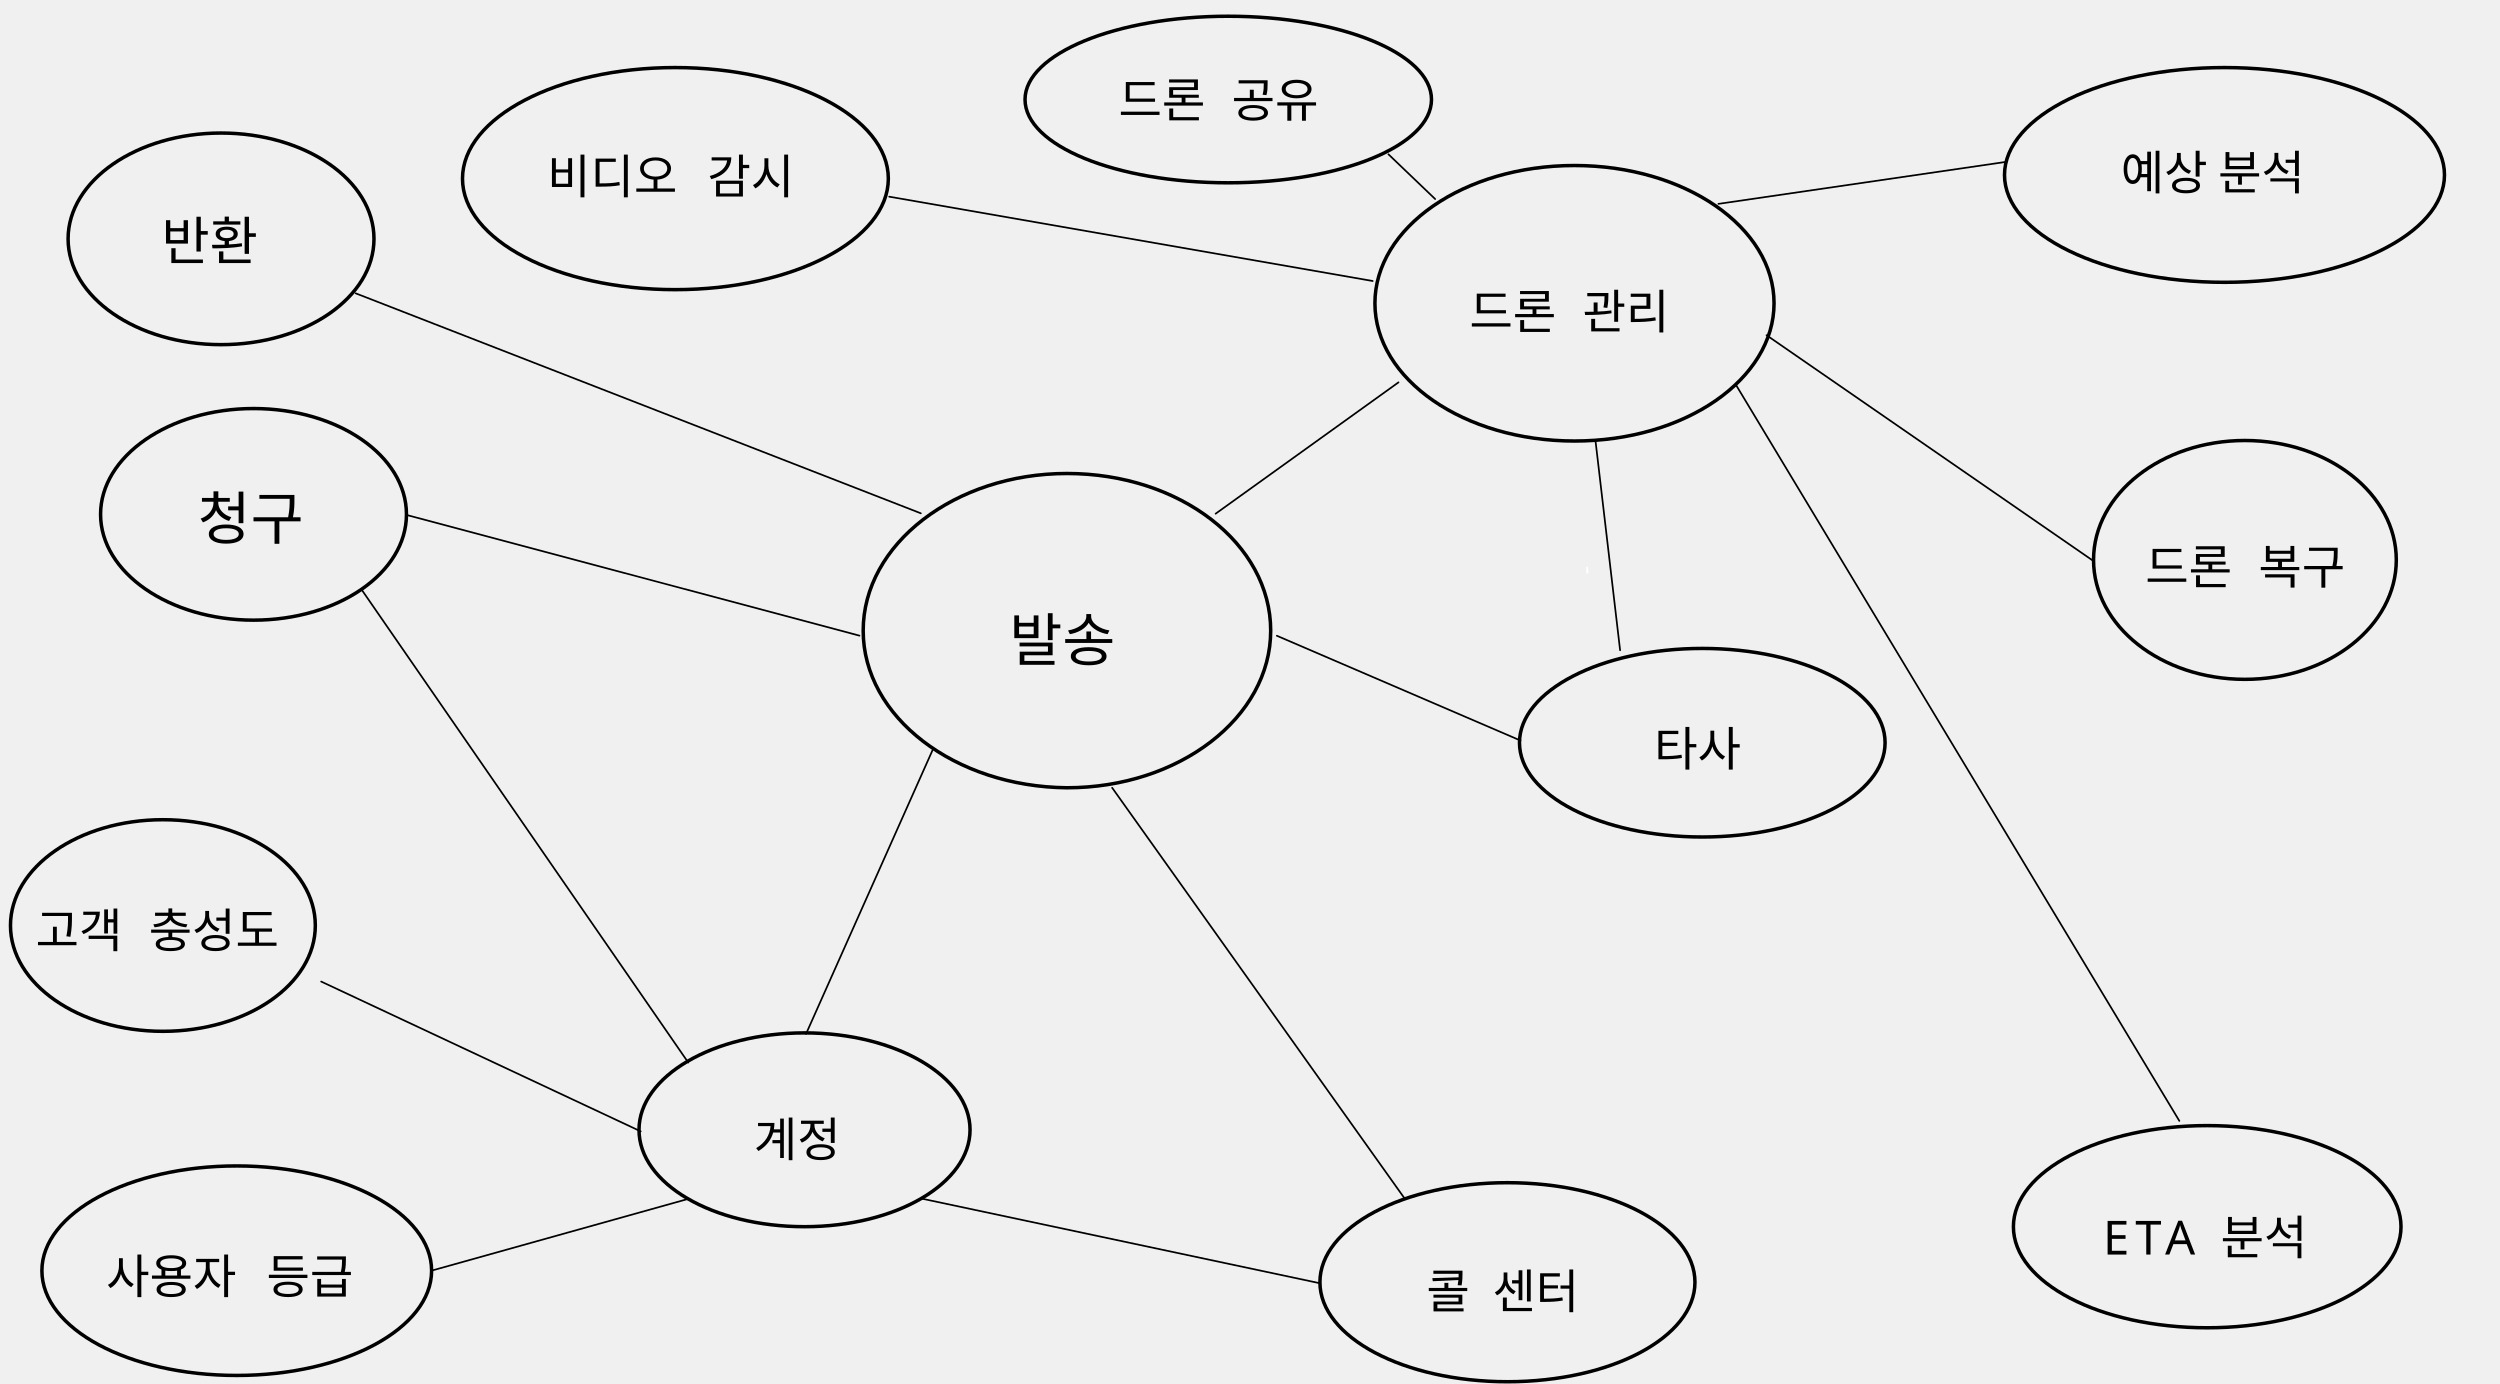
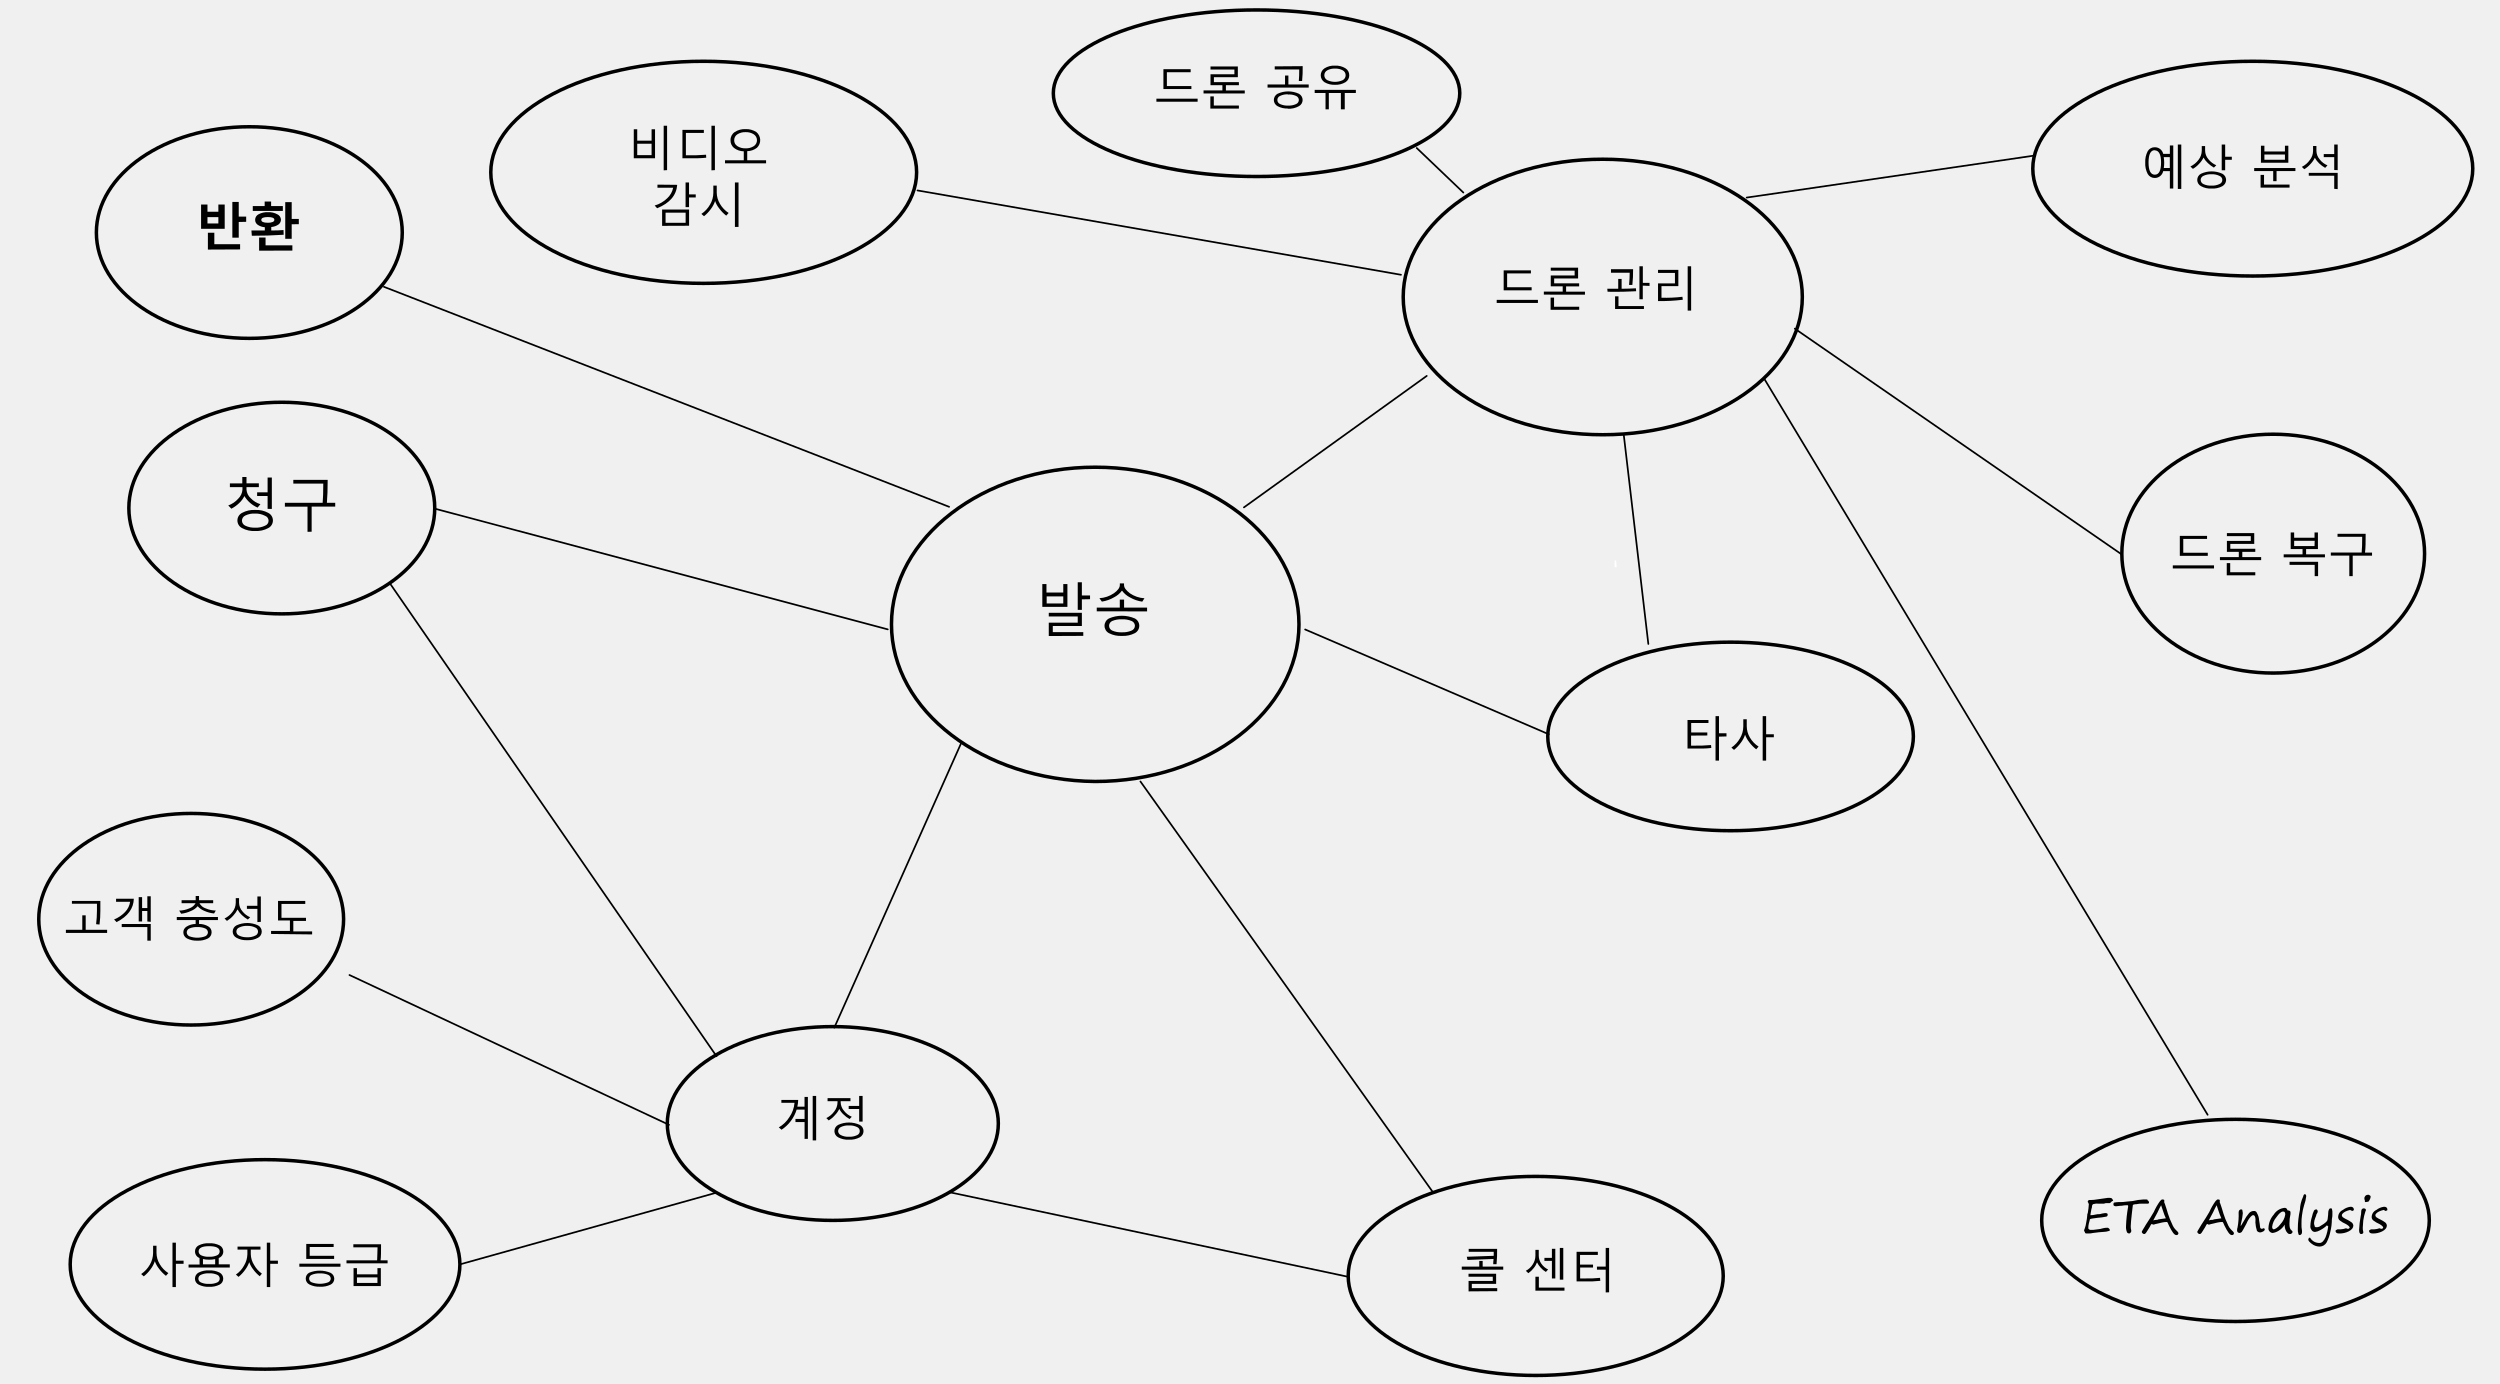
- <svg xmlns="http://www.w3.org/2000/svg" viewBox="0 0 477.3 264.1">
-   <g id="Shapes">
-     <path id="path34" d="M122,215.7c0-10.2,14.2-18.5,31.6-18.5s31.6,8.3,31.6,18.5-14.1,18.5-31.6,18.5S122,226,122,215.7" fill="none" stroke="#000" stroke-linecap="round" stroke-linejoin="round" stroke-width="0.67" />
-     <path id="path48" d="M262.5,57.9c0-14.5,17-26.3,38.1-26.3s38.1,11.8,38.1,26.3-17,26.3-38.1,26.3-38.1-11.8-38.1-26.3" fill="none" stroke="#000" stroke-linecap="round" stroke-linejoin="round" stroke-width="0.67" />
-     <path id="path64" d="M384.4,234.2c0-10.6,16.6-19.3,37-19.3s37,8.6,37,19.3-16.6,19.3-37,19.3-37-8.6-37-19.3" fill="none" stroke="#000" stroke-linecap="round" stroke-linejoin="round" stroke-width="0.67" />
-     <path id="path78" d="M13,45.6c0-11.1,13.1-20.2,29.2-20.2s29.2,9,29.2,20.2S58.3,65.8,42.2,65.8,13,56.7,13,45.6" fill="none" stroke="#000" stroke-linecap="round" stroke-linejoin="round" stroke-width="0.67" />
-     <path id="path92" d="M382.7,33.4c0-11.3,18.8-20.5,42-20.5s42,9.2,42,20.5-18.8,20.5-42,20.5-42-9.2-42-20.5" fill="none" stroke="#000" stroke-linecap="round" stroke-linejoin="round" stroke-width="0.67" />
-     <path id="path108" d="M2,176.7c0-11.1,13-20.2,29.1-20.2s29.1,9,29.1,20.2-13,20.2-29.1,20.2S2,187.8,2,176.7" fill="none" stroke="#000" stroke-linecap="round" stroke-linejoin="round" stroke-width="0.67" />
-     <path id="path122" d="M290.1,141.8c0-9.9,15.6-18,34.9-18s34.9,8,34.9,18-15.6,18-34.9,18-34.9-8-34.9-18" fill="none" stroke="#000" stroke-linecap="round" stroke-linejoin="round" stroke-width="0.67" />
-     <path id="path150" d="M399.7,106.9c0-12.6,13-22.8,28.9-22.8s28.9,10.2,28.9,22.8-12.9,22.8-28.9,22.8-28.9-10.2-28.9-22.8" fill="none" stroke="#000" stroke-linecap="round" stroke-linejoin="round" stroke-width="0.67" />
-     <path id="path166" d="M252,244.8c0-10.5,16-19,35.8-19s35.8,8.5,35.8,19-16,19-35.8,19-35.8-8.5-35.8-19" fill="none" stroke="#000" stroke-linecap="round" stroke-linejoin="round" stroke-width="0.67" />
-     <path id="path175" d="M88.3,34.1c0-11.7,18.2-21.2,40.6-21.2s40.7,9.5,40.7,21.2-18.2,21.2-40.7,21.2S88.3,45.8,88.3,34.1" fill="none" stroke="#000" stroke-linecap="round" stroke-linejoin="round" stroke-width="0.67" />
-     <g id="shape52-83">
-       <path id="path198" d="M178.19,142.89l-24.3,54.5" fill="none" stroke="#000" stroke-linecap="round" stroke-linejoin="round" stroke-width="0.33" />
-     </g>
-     <g id="shape58-89">
-       <path id="path208" d="M416.08,214l-84.7-140.6" fill="none" stroke="#000" stroke-linecap="round" stroke-linejoin="round" stroke-width="0.33" />
-     </g>
-     <path id="path220" d="M8,242.6c0-11,16.6-20,37.2-20s37.2,9,37.2,20-16.6,20-37.2,20S8,253.7,8,242.6" fill="none" stroke="#000" stroke-linecap="round" stroke-linejoin="round" stroke-width="0.67" />
-     <g id="shape63-98">
-       <path id="path227" d="M232.09,98.07,267,73" fill="none" stroke="#000" stroke-linecap="round" stroke-linejoin="round" stroke-width="0.33" />
-     </g>
-     <g id="shape65-101">
-       <path id="path232" d="M337.27,64l62.4,43.1" fill="none" stroke="#000" stroke-linecap="round" stroke-linejoin="round" stroke-width="0.33" />
-     </g>
-     <g id="shape67-104">
-       <path id="path237" d="M328.08,38.92l54.8-8" fill="none" stroke="#000" stroke-linecap="round" stroke-linejoin="round" stroke-width="0.33" />
-     </g>
-     <g id="shape70-107">
-       <path id="path242" d="M77.79,98.36l86.3,23" fill="none" stroke="#000" stroke-linecap="round" stroke-linejoin="round" stroke-width="0.33" />
-     </g>
-     <g id="shape73-110">
-       <path id="path247" d="M69.1,112.66l62.3,90.2" fill="none" stroke="#000" stroke-linecap="round" stroke-linejoin="round" stroke-width="0.33" />
-     </g>
-     <g id="shape76-113">
-       <path id="path252" d="M176.06,228.86,252,245" fill="none" stroke="#000" stroke-linecap="round" stroke-linejoin="round" stroke-width="0.33" />
-     </g>
-     <g id="shape77-116">
-       <path id="path257" d="M212.33,150.4l55.9,78.5" fill="none" stroke="#000" stroke-linecap="round" stroke-linejoin="round" stroke-width="0.33" />
-     </g>
-     <g id="shape78-119">
-       <path id="path262" d="M290.28,141.38l-46.5-20" fill="none" stroke="#000" stroke-linecap="round" stroke-linejoin="round" stroke-width="0.33" />
-     </g>
-     <g id="shape79-122">
-       <path id="path267" d="M122.32,216l-61-28.6" fill="none" stroke="#000" stroke-linecap="round" stroke-linejoin="round" stroke-width="0.33" />
-     </g>
-     <g id="shape80-125">
-       <path id="path272" d="M131.39,228.89l-49,13.7" fill="none" stroke="#000" stroke-linecap="round" stroke-linejoin="round" stroke-width="0.33" />
-     </g>
-     <g id="shape81-128">
-       <path id="path277" d="M175.8,98,67.9,56" fill="none" stroke="#000" stroke-linecap="round" stroke-linejoin="round" stroke-width="0.33" />
-     </g>
-     <g id="shape82-131">
-       <path id="path282" d="M304.61,84.14l4.7,40" fill="none" stroke="#000" stroke-linecap="round" stroke-linejoin="round" stroke-width="0.33" />
-     </g>
-     <g id="shape94-134">
-       <path id="path287" d="M303.16,109.49h-.3v-1.3c0-.1.1,0,.1,0h.2v.1l.1,1.1h0c0,.1,0,.1-.1.1Z" fill="#fff" />
-     </g>
-     <g id="shape96-136">
-       <path id="path292" d="M265.08,29.46,274,38" fill="none" stroke="#000" stroke-linecap="round" stroke-linejoin="round" stroke-width="0.33" />
-     </g>
-     <g id="shape97-139">
-       <path id="path297" d="M169.77,37.55l92.3,16.1" fill="none" stroke="#000" stroke-linecap="round" stroke-linejoin="round" stroke-width="0.33" />
-     </g>
-     <path id="path78-2" data-name="path78" d="M19.2,98.2C19.2,87.1,32.3,78,48.4,78s29.2,9,29.2,20.2-13.1,20.2-29.2,20.2-29.2-9.1-29.2-20.2" fill="none" stroke="#000" stroke-linecap="round" stroke-linejoin="round" stroke-width="0.67" />
-     <path id="path175-2" data-name="path175" d="M195.7,19c0-8.7,17.4-15.9,38.8-15.9s38.8,7.1,38.8,15.9-17.4,15.9-38.8,15.9S195.7,27.8,195.7,19" fill="none" stroke="#000" stroke-linecap="round" stroke-linejoin="round" stroke-width="0.67" />
-     <path id="path78-3" data-name="path78" d="M164.8,120.4c0-16.5,17.5-30,38.9-30,21.6,0,38.9,13.4,38.9,30s-17.5,30-38.9,30c-21.4-.2-38.9-13.5-38.9-30" fill="none" stroke="#000" stroke-linecap="round" stroke-linejoin="round" stroke-width="0.67" />
+ <svg xmlns="http://www.w3.org/2000/svg" id="Layer_2" data-name="Layer 2" viewBox="0 0 477.3 264.1">
+   <defs>
+     <style>.cls-1,.cls-3{fill:none;stroke:#000;stroke-linecap:round;stroke-linejoin:round;}.cls-1{stroke-width:0.67px;}.cls-2{isolation:isolate;}.cls-3{stroke-width:0.33px;}.cls-4{fill:#fff;}</style>
+   </defs>
+   <path id="path34" class="cls-1" d="M127.4,214.5c0-10.2,14.2-18.5,31.6-18.5s31.6,8.3,31.6,18.5S176.5,233,159,233s-31.6-8.2-31.6-18.5" />
+   <path id="path48" class="cls-1" d="M267.9,56.7c0-14.5,17-26.3,38.1-26.3s38.1,11.8,38.1,26.3S327.1,83,306,83s-38.1-11.8-38.1-26.3" />
+   <path id="path64" class="cls-1" d="M389.8,233c0-10.6,16.6-19.3,37-19.3s37,8.6,37,19.3-16.6,19.3-37,19.3-37-8.6-37-19.3" />
+   <g class="cls-2">
+     <path d="M402.8,229.7h-.7c-.2,0-.3.1-.4.1h-1a2.81,2.81,0,0,0-1.1.1.52.52,0,0,0-.2.4.9.9,0,0,1-.1.5c-.1.6-.2,1-.2,1.2h.1a3.22,3.22,0,0,0,.8-.1,3.44,3.44,0,0,1,.9-.1,5.76,5.76,0,0,1,1-.2c.4,0,.5.1.5.3a.37.37,0,0,1-.4.4,10.87,10.87,0,0,1-1.5.2c-.9.1-1.5.2-1.5.3s-.1.4-.2.8a3.44,3.44,0,0,0-.1.9h0q0,.15.3.3h.7l.8-.1a4.4,4.4,0,0,0,1-.2,3.22,3.22,0,0,1,.8-.1.37.37,0,0,1,.3.1c.1.1.2.2.2.3s0,.2-.1.2a3.73,3.73,0,0,1-1.2.2c-.4,0-1,.1-1.9.2a3.44,3.44,0,0,1-.9.1c-.3,0-.6,0-.6-.1s-.1-.2-.2-.4v-.1h0a.77.77,0,0,1,.1-.3,5,5,0,0,0,.3-1.2,9.32,9.32,0,0,0,.2-1.4.6.6,0,0,1,.1-.4,14.93,14.93,0,0,0,.2-1.7.31.31,0,0,0-.1-.2h0c0-.1,0-.1-.1-.2v-.1h0c0-.1,0-.1.1-.2a.31.31,0,0,1,.2-.1h.4a5.81,5.81,0,0,0,1-.1q.9-.15,2.1-.3h.3a.75.75,0,0,1,.5.1c.1.1.1.2.2.3s0,.2-.1.2S402.9,229.7,402.8,229.7Z" />
+     <path d="M403.5,230.1v-.2a.37.37,0,0,1,.1-.3,5.53,5.53,0,0,1,.9-.1,8.08,8.08,0,0,0,1.6-.1,10.4,10.4,0,0,0,2.1-.3c.4,0,.7-.1,1-.1h.5c.2,0,.3,0,.3.1s.1.1.2.2a.35.35,0,0,0,.1.2c0,.2-.1.3-.2.3H409a4.48,4.48,0,0,0-1.1.1c-.4,0-.7.1-.7.2s-.1.7-.2,1.7-.2,1.8-.2,2.3a2.49,2.49,0,0,0,.1.8v.1a.37.37,0,0,1-.1.3c-.1.1-.2.2-.3.2a.52.52,0,0,1-.4-.2,2.53,2.53,0,0,1-.2-1.2,25.64,25.64,0,0,1,.4-3.7v-.2c0-.1-.1-.1-.2-.1a4.59,4.59,0,0,0-1,.1c-.5,0-.8.1-1.1.1S403.6,230.2,403.5,230.1Z" />
+     <path d="M413.2,229.1v.5l.1.2.3.9c.1.3.2.6.3,1a13.77,13.77,0,0,0,.8,2,3.08,3.08,0,0,0,.8,1.2l.3.3c0,.1.1.1.1.2a.35.35,0,0,1-.4.4c-.4,0-.8-.6-1.4-1.8-.2-.5-.3-.7-.4-.7a4.4,4.4,0,0,0-.9.1c-.5.1-.9.2-1.3.3a1,1,0,0,1-.4.1c-.1,0-.1,0-.2-.1h-.1c-.1,0-.2.2-.4.6-.4.6-.6,1-.7,1.1s-.2.2-.3.2a.37.37,0,0,1-.3-.1c-.1-.1-.2-.2-.2-.3s.1-.2.2-.4.3-.5.6-1q.9-1.35,1.5-2.4a11.7,11.7,0,0,1,1.2-2.1c.2-.2.3-.3.4-.3S413.1,229,413.2,229.1Zm.3,3.5a12.25,12.25,0,0,1-.5-1.3c-.2-.7-.4-1.1-.4-1.2-.2.3-.4.8-.7,1.4l-.8,1.5a2,2,0,0,1,.5-.1.75.75,0,0,0,.5-.1C412.9,232.7,413.4,232.6,413.5,232.6Z" />
+     <path d="M423.8,229.1v.5l.1.2.3.9c.1.3.2.6.3,1a13.77,13.77,0,0,0,.8,2,3.08,3.08,0,0,0,.8,1.2l.3.3c0,.1.1.1.1.2a.35.35,0,0,1-.4.4c-.4,0-.8-.6-1.4-1.8-.2-.5-.3-.7-.4-.7a4.4,4.4,0,0,0-.9.1c-.5.1-.9.2-1.3.3a1,1,0,0,1-.4.1c-.1,0-.1,0-.2-.1h-.1c-.1,0-.2.2-.4.6-.4.6-.6,1-.7,1.1s-.2.2-.3.2a.37.37,0,0,1-.3-.1c-.1-.1-.2-.2-.2-.3s.1-.2.2-.4.3-.5.6-1q.9-1.35,1.5-2.4a11.7,11.7,0,0,1,1.2-2.1c.2-.2.3-.3.4-.3S423.7,229,423.8,229.1Zm.3,3.5a12.25,12.25,0,0,1-.5-1.3c-.2-.7-.4-1.1-.4-1.2-.2.3-.4.8-.7,1.4l-.8,1.5a2,2,0,0,1,.5-.1.75.75,0,0,0,.5-.1C423.5,232.7,424,232.6,424.1,232.6Z" />
+     <path d="M430.2,232c-.2,0-.3.1-.5.3a4.19,4.19,0,0,0-.8,1.3c-.5.9-.8,1.5-.9,1.6a.76.76,0,0,1-.4.2.47.47,0,0,1-.5-.5,1.76,1.76,0,0,1,.1-.6,12.74,12.74,0,0,0,.2-2.8.76.76,0,0,1,.1-.4c.1-.1.2-.2.3-.2s.3,0,.3.1a3.54,3.54,0,0,1,.1.6,10.53,10.53,0,0,1-.3,1.8,1.76,1.76,0,0,0-.1.6v.1s.2-.3.6-1a7.64,7.64,0,0,1,1-1.5,1.22,1.22,0,0,1,.9-.4.55.55,0,0,1,.6.4,2.83,2.83,0,0,1,.4,1.3c.1.7.2,1.2.2,1.4s.2.3.3.3a.37.37,0,0,0,.3-.1h.1a.22.22,0,0,1,.2.2.54.54,0,0,1-.3.4,1.42,1.42,0,0,1-.6.2.86.86,0,0,1-.6-.3,6.19,6.19,0,0,1-.3-1.6C430.7,232.5,430.5,232,430.2,232Z" />
+     <path d="M436.2,233.8A3.4,3.4,0,0,1,435,235a3,3,0,0,1-1.1.4.86.86,0,0,1-.6-.3.84.84,0,0,1-.2-.7,4,4,0,0,1,1-2.5,2.75,2.75,0,0,1,2.1-1.3.51.51,0,0,1,.5.4c0,.1.1.1.2.1s.4.1.4.3v.4a7.74,7.74,0,0,0-.2,1.8c0,.7.1,1.1.4,1.3.1.1.2.2.2.3s-.1.2-.2.3-.2.1-.4.1-.4-.2-.6-.5A2.27,2.27,0,0,1,436.2,233.8Zm-.3-2.5c-.4,0-.8.4-1.3,1.1a3.44,3.44,0,0,0-.8,1.8c0,.3.1.5.3.5s.8-.3,1.3-1a3.39,3.39,0,0,0,.9-1.8C436.3,231.5,436.2,231.3,435.9,231.3Z" />
+     <path d="M440,228c.2,0,.3.1.3.4a7,7,0,0,1-.4,1.7,10.62,10.62,0,0,0-.4,1.9,10.36,10.36,0,0,0-.1,1.6,6.15,6.15,0,0,0,.1,1.4v.2a.6.6,0,0,1-.1.4c-.1.1-.2.2-.3.2a.27.27,0,0,1-.3-.3,2.22,2.22,0,0,1-.1-.9,17.13,17.13,0,0,1,.4-3.6,6.35,6.35,0,0,1,.6-2.5C439.8,228.1,439.9,228,440,228Z" />
+     <path d="M444.3,233.9a5.27,5.27,0,0,1-1.4,1,2.3,2.3,0,0,1-.9.3.75.75,0,0,1-.7-.4,1.08,1.08,0,0,1-.2-.8,6.09,6.09,0,0,1,.3-1.7,4.93,4.93,0,0,1,.4-1.2.52.52,0,0,1,.4-.2c.1,0,.1,0,.2.1a.5.5,0,0,1,0,.6c-.2.3-.2.4-.2.5a4.2,4.2,0,0,0-.2.5,2.92,2.92,0,0,0-.2.9,1.09,1.09,0,0,0,.1.5.27.27,0,0,0,.3.3,1.27,1.27,0,0,0,.6-.1,9.22,9.22,0,0,0,.8-.5,3.81,3.81,0,0,0,.6-.5.76.76,0,0,0,.2-.5c0-.2.1-.6.1-1.1s.2-.9.4-.9.3,0,.3.1a2,2,0,0,1,.1.5v.7c0,.4-.1.6-.1.8a9.86,9.86,0,0,1-.3,2.4,7.71,7.71,0,0,1-.7,2,1.56,1.56,0,0,1-1.3.8,2.46,2.46,0,0,1-1.5-.5c-.4-.3-.7-.6-.7-.8a.37.37,0,0,1,.1-.3c0-.1.1-.1.2-.1a.1.1,0,0,1,.1.1,2,2,0,0,0,1.8.9c.4,0,.8-.4,1.1-1.1a8,8,0,0,0,.5-2.1C444.3,234.1,444.3,234,444.3,233.9Z" />
+     <path d="M448.6,234.4c0-.2-.2-.4-.7-.7a5.35,5.35,0,0,1-1.2-.7.86.86,0,0,1-.3-.6,1.51,1.51,0,0,1,.9-1.4,3,3,0,0,1,1.4-.6.75.75,0,0,1,.5.1.52.52,0,0,1,.2.4c0,.1,0,.2-.1.2s-.1.1-.2.1a.31.31,0,0,1-.2-.1.35.35,0,0,1-.2-.1,4.18,4.18,0,0,0-.9.3c-.4.2-.7.5-.7.7a.52.52,0,0,0,.2.4,5.76,5.76,0,0,0,.9.5,5.58,5.58,0,0,1,.8.5.86.86,0,0,1,.3.6c0,.4-.3.8-.9,1.1a3.92,3.92,0,0,1-1.8.4c-.5,0-.7-.2-.7-.5a.22.22,0,0,1,.2-.2.37.37,0,0,1,.3-.1h.5a3.55,3.55,0,0,0,1-.2C448.3,234.7,448.5,234.6,448.6,234.4Z" />
+     <path d="M451.1,234.4a2.49,2.49,0,0,0,.1.8v.1c0,.1,0,.1-.1.2a.37.37,0,0,1-.3.1c-.3,0-.4-.3-.4-.8a18.48,18.48,0,0,1,.3-2.6,3.22,3.22,0,0,0,.1-.8.9.9,0,0,1,.1-.5c.1-.1.2-.2.3-.2a.6.6,0,0,1,.4.1.31.31,0,0,1,.1.2.49.49,0,0,1-.1.3,9.54,9.54,0,0,0-.4,1.7C451.2,233.4,451.1,234,451.1,234.4Zm.5-4.9c-.1,0-.1-.1-.1-.2v-.1a1.09,1.09,0,0,1-.1-.5c0-.1.1-.2.2-.4a.76.76,0,0,1,.5-.2.37.37,0,0,1,.3.1c.1.1.2.1.2.2a1.09,1.09,0,0,1-.1.5,2.19,2.19,0,0,1-.3.5A2.14,2.14,0,0,1,451.6,229.5Z" />
+     <path d="M455,234.4c0-.2-.2-.4-.7-.7a5.35,5.35,0,0,1-1.2-.7.86.86,0,0,1-.3-.6,1.51,1.51,0,0,1,.9-1.4,3,3,0,0,1,1.4-.6.75.75,0,0,1,.5.1.52.52,0,0,1,.2.4c0,.1,0,.2-.1.2s-.1.1-.2.1a.31.31,0,0,1-.2-.1.35.35,0,0,1-.2-.1,4.18,4.18,0,0,0-.9.3c-.4.2-.7.5-.7.7a.52.52,0,0,0,.2.4,5.76,5.76,0,0,0,.9.5,5.58,5.58,0,0,1,.8.5.86.86,0,0,1,.3.6c0,.4-.3.8-.9,1.1a3.92,3.92,0,0,1-1.8.4c-.5,0-.7-.2-.7-.5a.22.22,0,0,1,.2-.2.37.37,0,0,1,.3-.1h.5a3.55,3.55,0,0,0,1-.2C454.7,234.7,454.9,234.6,455,234.4Z" />
  </g>
-   <g id="Text">
-     <text transform="translate(30.82 49.65)" font-size="10" font-family="MalgunGothic, Malgun Gothic">반환</text>
-     <text transform="translate(37.73 102.95)" font-size="11" font-family="MalgunGothic, Malgun Gothic">청구</text>
-     <text transform="translate(6.8 180.9)" font-size="9" font-family="MalgunGothic, Malgun Gothic">고객<tspan x="18" y="0" font-family="SegoePrint, Segoe Print"> </tspan>
-       <tspan x="21.6" y="0">충성도</tspan>
-     </text>
-     <text transform="translate(143.93 220.8)" font-size="9" font-family="MalgunGothic, Malgun Gothic">계정</text>
-     <text transform="translate(272.33 249.8)" font-size="9" font-family="MalgunGothic, Malgun Gothic">콜<tspan x="9" y="0" font-family="SegoePrint, Segoe Print"> </tspan>
-       <tspan x="12.6" y="0">센터</tspan>
-     </text>
-     <text transform="translate(315.83 146.23)" font-size="9" font-family="MalgunGothic, Malgun Gothic">타사</text>
-     <text transform="translate(213.55 22.35)" font-size="9" font-family="MalgunGothic, Malgun Gothic">드론<tspan x="18" y="0" font-family="SegoePrint, Segoe Print"> </tspan>
-       <tspan x="21.6" y="0">공유</tspan>
-     </text>
-     <text transform="translate(20.28 246.95)" font-size="9" font-family="MalgunGothic, Malgun Gothic">사용자<tspan x="27" y="0" font-family="SegoePrint, Segoe Print"> </tspan>
-       <tspan x="30.6" y="0">등급</tspan>
-     </text>
-     <text transform="translate(401.51 239.52)" font-size="9" font-family="SegoePrint, Segoe Print">E<tspan x="6.16" y="0" letter-spacing="-0.04em">T</tspan>
-       <tspan x="11.85" y="0">A </tspan>
-       <tspan x="22.45" y="0" font-family="MalgunGothic, Malgun Gothic">분석</tspan>
-     </text>
-     <text transform="translate(192.7 126.17)" font-size="11" font-family="MalgunGothic, Malgun Gothic">발송</text>
-     <text transform="translate(104.47 36.95)" font-size="9" font-family="MalgunGothic, Malgun Gothic">비디오<tspan x="27" y="0" font-family="SegoePrint, Segoe Print"> </tspan>
-       <tspan x="30.6" y="0">감시</tspan>
-     </text>
-     <text transform="translate(280.55 62.75)" font-size="9" font-family="MalgunGothic, Malgun Gothic">드론<tspan x="18" y="0" font-family="SegoePrint, Segoe Print"> </tspan>
-       <tspan x="21.6" y="0">관리</tspan>
-     </text>
-     <text transform="translate(404.9 36.22)" font-size="9" font-family="MalgunGothic, Malgun Gothic">예상 분석</text>
-     <text transform="translate(409.58 111.48)" font-size="9" font-family="MalgunGothic, Malgun Gothic">드론<tspan x="18" y="0" font-family="SegoePrint, Segoe Print"> </tspan>
-       <tspan x="21.6" y="0">복구</tspan>
-     </text>
+   <path id="path78" class="cls-1" d="M18.4,44.4c0-11.1,13.1-20.2,29.2-20.2s29.2,9,29.2,20.2S63.7,64.6,47.6,64.6,18.4,55.5,18.4,44.4" />
+   <path id="path92" class="cls-1" d="M388.1,32.2c0-11.3,18.8-20.5,42-20.5s42,9.2,42,20.5-18.8,20.5-42,20.5-42-9.2-42-20.5" />
+   <path id="path108" class="cls-1" d="M7.4,175.5c0-11.1,13-20.2,29.1-20.2s29.1,9,29.1,20.2-13,20.2-29.1,20.2S7.4,186.6,7.4,175.5" />
+   <path id="path122" class="cls-1" d="M295.5,140.6c0-9.9,15.6-18,34.9-18s34.9,8,34.9,18-15.6,18-34.9,18-34.9-8-34.9-18" />
+   <path id="path150" class="cls-1" d="M405.1,105.7c0-12.6,13-22.8,28.9-22.8s28.9,10.2,28.9,22.8S450,128.5,434,128.5s-28.9-10.2-28.9-22.8" />
+   <path id="path166" class="cls-1" d="M257.4,243.6c0-10.5,16-19,35.8-19s35.8,8.5,35.8,19-16,19-35.8,19-35.8-8.5-35.8-19" />
+   <path id="path175" class="cls-1" d="M93.7,32.9c0-11.7,18.2-21.2,40.6-21.2S175,21.2,175,32.9s-18.2,21.2-40.7,21.2S93.7,44.6,93.7,32.9" />
+   <g id="shape52-83">
+     <path id="path198" class="cls-3" d="M183.59,141.69l-24.3,54.5" />
  </g>
+   <g id="shape58-89">
+     <path id="path208" class="cls-3" d="M421.48,212.83l-84.7-140.6" />
+   </g>
+   <path id="path220" class="cls-1" d="M13.4,241.4c0-11,16.6-20,37.2-20s37.2,9,37.2,20-16.6,20-37.2,20-37.2-8.9-37.2-20" />
+   <g id="shape63-98">
+     <path id="path227" class="cls-3" d="M237.49,96.87l34.9-25.1" />
+   </g>
+   <g id="shape65-101">
+     <path id="path232" class="cls-3" d="M342.67,62.75l62.4,43.1" />
+   </g>
+   <g id="shape67-104">
+     <path id="path237" class="cls-3" d="M333.48,37.72l54.8-8" />
+   </g>
+   <g id="shape70-107">
+     <path id="path242" class="cls-3" d="M83.19,97.16l86.3,23" />
+   </g>
+   <g id="shape73-110">
+     <path id="path247" class="cls-3" d="M74.5,111.46l62.3,90.2" />
+   </g>
+   <g id="shape76-113">
+     <path id="path252" class="cls-3" d="M181.46,227.66l75.9,16.1" />
+   </g>
+   <g id="shape77-116">
+     <path id="path257" class="cls-3" d="M217.73,149.2l55.9,78.5" />
+   </g>
+   <g id="shape78-119">
+     <path id="path262" class="cls-3" d="M295.68,140.18l-46.5-20" />
+   </g>
+   <g id="shape79-122">
+     <path id="path267" class="cls-3" d="M127.72,214.75l-61-28.6" />
+   </g>
+   <g id="shape80-125">
+     <path id="path272" class="cls-3" d="M136.79,227.7l-49,13.7" />
+   </g>
+   <g id="shape81-128">
+     <path id="path277" class="cls-3" d="M181.2,96.76l-107.9-42" />
+   </g>
+   <g id="shape82-131">
+     <path id="path282" class="cls-3" d="M310,82.94l4.7,40" />
+   </g>
+   <g id="shape94-134">
+     <path id="path287" class="cls-4" d="M308.56,108.29h-.3V107c0-.1.1,0,.1,0h.2v.1l.1,1.1h0c0,.1,0,.1-.1.1Z" />
+   </g>
+   <g id="shape96-136">
+     <path id="path292" class="cls-3" d="M270.48,28.26l8.9,8.5" />
+   </g>
+   <g id="shape97-139">
+     <path id="path297" class="cls-3" d="M175.17,36.36l92.3,16.1" />
+   </g>
+   <path id="path78-2" data-name="path78" class="cls-1" d="M24.6,97c0-11.1,13.1-20.2,29.2-20.2S83,85.8,83,97s-13.1,20.2-29.2,20.2S24.6,108.1,24.6,97" />
+   <path id="path175-2" data-name="path175" class="cls-1" d="M201.1,17.8c0-8.7,17.4-15.9,38.8-15.9S278.7,9,278.7,17.8s-17.4,15.9-38.8,15.9-38.8-7.1-38.8-15.9" />
+   <path id="path78-3" data-name="path78" class="cls-1" d="M170.2,119.2c0-16.5,17.5-30,38.9-30,21.6,0,38.9,13.4,38.9,30s-17.5,30-38.9,30c-21.4-.2-38.9-13.5-38.9-30" />
+   <path d="M121,30.21V24.68h.66v2.17h2.74V24.68h.66v5.53Zm3.4-2.77h-2.74v2.18h2.74Zm2.31,5.08V24h.65v8.48Z" />
+   <path d="M134.83,30.11c-.47.05-1,.09-1.54.1s-1.57,0-3,0V24.8h4.09v.58h-3.43v4.27a38.06,38.06,0,0,0,3.85-.11Zm1,2.41V24h.66v8.48Z" />
+   <path d="M138.42,31.18V30.6H142V28.89a3.14,3.14,0,0,1-1.87-.65,1.83,1.83,0,0,1-.66-1.47,1.8,1.8,0,0,1,.79-1.55,3.43,3.43,0,0,1,2.07-.57,3.52,3.52,0,0,1,2.07.56,2,2,0,0,1,.12,3,3.13,3.13,0,0,1-1.86.65V30.6h3.6v.58Zm1.75-4.41a1.29,1.29,0,0,0,.6,1.13,2.73,2.73,0,0,0,1.58.42,2.67,2.67,0,0,0,1.57-.42,1.35,1.35,0,0,0,0-2.25,2.67,2.67,0,0,0-1.57-.42,2.71,2.71,0,0,0-1.58.42A1.3,1.3,0,0,0,140.17,26.77Z" />
+   <path d="M129.29,35.29q-.22,3-3.83,4.47l-.47-.52a5.69,5.69,0,0,0,2.41-1.4,3.74,3.74,0,0,0,1.12-2h-3v-.59Zm-2.88,7.83V40h5.15v3.1Zm4.49-2.52h-3.83v1.94h3.83Zm.65-2.9v1.84h-.66v-4.7h.66v2.28h1.28v.58Z" />
+   <path d="M138.65,41.17a6.68,6.68,0,0,1-1.33-1.37,4.41,4.41,0,0,1-.79-1.42,5.41,5.41,0,0,1-.81,1.52,6.93,6.93,0,0,1-1.31,1.38l-.5-.44a5.3,5.3,0,0,0,1.66-1.8,4.39,4.39,0,0,0,.62-2.22V35.43h.65v1.36a4.19,4.19,0,0,0,.62,2.14,5.15,5.15,0,0,0,1.65,1.73Zm1.66,2.15V34.84H141v8.48Z" />
+   <path d="M38.39,43.68V39.05h1.22v1.38h2.08V39.05H42.9v4.63Zm3.3-2.22H39.61v1.2h2.08Zm-2,6.19V44.43h1.23v2.19h4.92v1Zm5.89-5.27v3H44.36V38.55h1.22v2.8H47v1Z" />
+   <path d="M54.16,44.82q-3.1.2-6.08.19L48,44c.72,0,1.57,0,2.56,0v-.62a2.67,2.67,0,0,1-1.37-.47,1.14,1.14,0,0,1-.48-.94,1.19,1.19,0,0,1,.67-1.07,3.56,3.56,0,0,1,1.8-.39,3.42,3.42,0,0,1,1.78.41,1.18,1.18,0,0,1,.68,1,1.15,1.15,0,0,1-.47.94,2.74,2.74,0,0,1-1.38.48V44c.82,0,1.6,0,2.34-.08Zm-5.9-4.55v-.93h2.27v-.86h1.23v.86H54v.93Zm1.21,7.59V45.35H50.7v1.49h5.12v1Zm1.67-6.42c-.83,0-1.25.18-1.25.54s.42.55,1.25.55a2.29,2.29,0,0,0,.92-.15c.21-.1.32-.23.32-.4C52.38,41.62,52,41.44,51.14,41.44Zm4.55,1.38v2.77H54.46v-7h1.23V41.8h1.36v1Z" />
+   <path d="M49.18,96.91a5.45,5.45,0,0,1-2.52-2.2,4.59,4.59,0,0,1-1,1.34,6.26,6.26,0,0,1-1.49,1.07l-.59-.62a4.6,4.6,0,0,0,1.9-1.29,2.64,2.64,0,0,0,.81-1.72V93H43.89v-.71h2.37V91.07h.8v1.21h2.36V93H47.06v.49a2.41,2.41,0,0,0,.81,1.63,4.21,4.21,0,0,0,1.85,1.14Zm-.46,4.47a4.71,4.71,0,0,1-2.51-.56,1.63,1.63,0,0,1,0-2.9,4.69,4.69,0,0,1,2.51-.56,4.68,4.68,0,0,1,2.5.56,1.63,1.63,0,0,1,0,2.9A4.7,4.7,0,0,1,48.72,101.38Zm0-3.33a3.81,3.81,0,0,0-1.88.37,1.08,1.08,0,0,0-.65,1,1.09,1.09,0,0,0,.65.95,3.93,3.93,0,0,0,1.88.37,3.82,3.82,0,0,0,1.87-.37,1,1,0,0,0,0-1.9A3.84,3.84,0,0,0,48.72,98.05Zm2.37-.9V94.7h-2V94h2V91.17h.81v6Z" />
+   <path d="M58.71,101.53v-4.8H54.39V96H61.6c.08-.85.12-2.07.12-3.67H56v-.72h6.56c0,1.77-.05,3.24-.15,4.39H64v.72h-4.5v4.8Z" />
+   <path d="M12.58,178.11v-.59h3.13v-2.76h.65v2.76h4.09v.59Zm6.41-1.6-.64-.06a22.27,22.27,0,0,0,.16-2.58v-1.33H13.73V172h5.43v1.93A19.89,19.89,0,0,1,19,176.51Z" />
+   <path d="M25.55,171.59c-.05,1.87-1.14,3.36-3.29,4.46l-.48-.5a6,6,0,0,0,2.12-1.45,3.47,3.47,0,0,0,.94-1.93H22.16v-.58Zm2.58,8V177H23.24v-.59h5.54v3.19Zm0-3.66v-2h-1v2h-.65v-4.65h.65v2.09h1v-2.26h.65V176Z" />
+   <path d="M37.35,176.4v-.74h-3.6v-.59h7.86v.59H38v.74a3.34,3.34,0,0,1,1.77.47A1.25,1.25,0,0,1,40.4,178a1.33,1.33,0,0,1-.7,1.17,4,4,0,0,1-2,.42,4,4,0,0,1-2-.42A1.32,1.32,0,0,1,35,178a1.26,1.26,0,0,1,.6-1.08A3.38,3.38,0,0,1,37.35,176.4Zm3.52-2A5.94,5.94,0,0,1,39,173.9a3.22,3.22,0,0,1-1.26-.89,3.19,3.19,0,0,1-1.26.9,6,6,0,0,1-1.89.54l-.38-.6a4.89,4.89,0,0,0,1.9-.41,2.21,2.21,0,0,0,1.23-1H34.67v-.58h2.69v-.79H38v.79H40.7v.58H38.08a2.08,2.08,0,0,0,1.22,1,4.88,4.88,0,0,0,1.9.4ZM37.68,177a3.38,3.38,0,0,0-1.52.26.82.82,0,0,0-.51.74.83.83,0,0,0,.52.76,4.36,4.36,0,0,0,3,0,.85.85,0,0,0,.53-.76.84.84,0,0,0-.52-.74A3.38,3.38,0,0,0,37.68,177Z" />
+   <path d="M47.32,175.56a5.75,5.75,0,0,1-1.16-.87,4.1,4.1,0,0,1-.81-1.06,4.88,4.88,0,0,1-.83,1.19,5.34,5.34,0,0,1-1.19,1l-.46-.46a4.1,4.1,0,0,0,1.52-1.26,2.87,2.87,0,0,0,.62-1.73v-.9h.63v.9a2.57,2.57,0,0,0,.64,1.62,3.79,3.79,0,0,0,1.48,1.13Zm-.12,3.94a3.77,3.77,0,0,1-2.05-.46,1.33,1.33,0,0,1,0-2.37,4.92,4.92,0,0,1,4.11,0,1.34,1.34,0,0,1,0,2.37A3.82,3.82,0,0,1,47.2,179.5Zm0-2.73a3.14,3.14,0,0,0-1.54.31.83.83,0,0,0,0,1.55,3.2,3.2,0,0,0,1.54.31,3.07,3.07,0,0,0,1.53-.31.83.83,0,0,0,0-1.55A3.13,3.13,0,0,0,47.2,176.77Zm1.94-.73v-2.52h-2v-.59h2v-1.78h.66V176Z" />
+   <path d="M51.75,178.31v-.58h3.6v-2H53.08V172h5.2v.58H53.74v2.65h4.68v.59H56v2h3.59v.58Z" />
+   <path d="M31.68,243.58a7,7,0,0,1-1.33-1.37,5,5,0,0,1-.79-1.42,5.21,5.21,0,0,1-.79,1.5,6.75,6.75,0,0,1-1.32,1.39l-.5-.44a5.37,5.37,0,0,0,1.66-1.79,4.5,4.5,0,0,0,.62-2.23v-1.39h.65v1.36a4.15,4.15,0,0,0,.61,2.15,5,5,0,0,0,1.65,1.72Zm1.9-2.3v4.45h-.65v-8.48h.65v3.44h1.47v.59Z" />
+   <path d="M38.09,240.18a1.34,1.34,0,0,1-.86-1.25,1.27,1.27,0,0,1,.7-1.16,4,4,0,0,1,2-.41,4,4,0,0,1,2,.41,1.29,1.29,0,0,1,.7,1.16,1.31,1.31,0,0,1-.87,1.25v1.21h2.11V242H36v-.58h2.11Zm1.83,5.5a4,4,0,0,1-2-.42,1.26,1.26,0,0,1-.7-1.14,1.31,1.31,0,0,1,.7-1.16,4,4,0,0,1,2-.42,4,4,0,0,1,2,.42,1.29,1.29,0,0,1,.7,1.16,1.27,1.27,0,0,1-.69,1.14A4,4,0,0,1,39.92,245.68Zm0-2.58a3.36,3.36,0,0,0-1.52.27.79.79,0,0,0,0,1.49,3.35,3.35,0,0,0,1.52.26,3.38,3.38,0,0,0,1.52-.26.8.8,0,0,0,0-1.49A3.39,3.39,0,0,0,39.92,243.1Zm0-5.18c-1.34,0-2,.34-2,1a.83.83,0,0,0,.5.75,3.25,3.25,0,0,0,1.51.27,3.31,3.31,0,0,0,1.51-.27.83.83,0,0,0,.5-.75C41.93,238.26,41.26,237.92,39.92,237.92Zm-1.17,3.47h2.33v-1a5.57,5.57,0,0,1-1.16.11,5.39,5.39,0,0,1-1.17-.12Z" />
+   <path d="M49.59,243.66a6.47,6.47,0,0,1-1.22-1.27,4.81,4.81,0,0,1-.79-1.42,5.33,5.33,0,0,1-.75,1.42,6.91,6.91,0,0,1-1.29,1.39l-.5-.44a4.87,4.87,0,0,0,1.56-1.73,4.36,4.36,0,0,0,.63-2.15v-.89H45.35V238h4.38v.58H47.88v.85a4,4,0,0,0,.64,2.09A5,5,0,0,0,50,243.16Zm2-2.38v4.45h-.65v-8.48h.65v3.44h1.47v.59Z" />
+   <path d="M57.15,241.85v-.59H65v.59Zm3.93,3.81a4.1,4.1,0,0,1-2-.42,1.26,1.26,0,0,1-.71-1.13A1.28,1.28,0,0,1,59,243a5.33,5.33,0,0,1,4.1,0,1.28,1.28,0,0,1,.72,1.14,1.25,1.25,0,0,1-.72,1.13A4.1,4.1,0,0,1,61.08,245.66Zm-2.61-5.31v-2.86H63.7v.59H59.13v1.68h4.66v.59Zm2.61,2.77a3.64,3.64,0,0,0-1.55.26.77.77,0,0,0,0,1.45,4.58,4.58,0,0,0,3.1,0,.79.79,0,0,0,.52-.72.81.81,0,0,0-.52-.73A3.61,3.61,0,0,0,61.08,243.12Z" />
+   <path d="M66.15,241.2v-.58H72c0-.56.08-1.38.08-2.48H67.46v-.59h5.29c0,1.38,0,2.4-.09,3.07H74v.58Zm1.35,4.33v-3.42h.65v1.19h3.91v-1.19h.65v3.42Zm4.56-1.65H68.15v1.06h3.91Z" />
+   <path d="M153.61,217.44v-3.22h-1.74v-.59h1.74v-1.79H152.1a7.09,7.09,0,0,1-2.89,3.85l-.52-.45a5.72,5.72,0,0,0,2-1.93,5.55,5.55,0,0,0,1-2.76h-2.51V210h3.21a6.37,6.37,0,0,1-.16,1.28h1.37v-1.85h.64v8Zm1.55.28v-8.48h.66v8.48Z" />
+   <path d="M162.21,213.65a5.16,5.16,0,0,1-1.16-.87,3.69,3.69,0,0,1-.81-1.06,4.51,4.51,0,0,1-.84,1.19,4.79,4.79,0,0,1-1.18,1l-.46-.45a4,4,0,0,0,1.52-1.27,2.84,2.84,0,0,0,.62-1.73v-.22H158v-.58h4.37v.58h-1.87v.22a2.54,2.54,0,0,0,.64,1.62,3.72,3.72,0,0,0,1.48,1.13Zm-.13,3.94a3.92,3.92,0,0,1-2.05-.45,1.34,1.34,0,0,1,0-2.38,4.92,4.92,0,0,1,4.11,0,1.34,1.34,0,0,1,0,2.38A3.87,3.87,0,0,1,162.08,217.59Zm0-2.72a3.14,3.14,0,0,0-1.53.3.9.9,0,0,0-.54.78.88.88,0,0,0,.54.77,3,3,0,0,0,1.53.31,3.21,3.21,0,0,0,1.54-.3.84.84,0,0,0,0-1.56A3.18,3.18,0,0,0,162.08,214.87Zm1.95-.73v-2.41h-2v-.58h2v-1.91h.66v4.9Z" />
+   <path d="M279.08,242.41v-.59h3.34v-1.08h.65v1.08H287v.59Zm1.09-1.86-.13-.61,5.14-.18V239h-4.78v-.56h5.43a26.53,26.53,0,0,1-.11,2.92l-.63,0c0-.18,0-.52.06-1Zm.21,6v-2H285v-.8h-4.63v-.57h5.27v1.94H281v.81h4.85v.58Z" />
+   <path d="M295.14,242.84a3.91,3.91,0,0,1-1-.83,4.33,4.33,0,0,1-.69-1,3.77,3.77,0,0,1-.66,1.12,4.47,4.47,0,0,1-1,.95l-.48-.46a3.35,3.35,0,0,0,1.31-1.2,3,3,0,0,0,.52-1.68v-1.11h.64v1.11a2.66,2.66,0,0,0,.51,1.55,3.19,3.19,0,0,0,1.27,1.08Zm-2,3.58v-2.66h.66v2.07h4.89v.59Zm3.15-2.33v-3.36h-1.43v-.58h1.43v-1.73h.65v5.67Zm1.51.22v-6.06h.66v6.06Z" />
+   <path d="M301.68,242v2.08h1a23.32,23.32,0,0,0,2.8-.11l.05.57c-.45,0-.93.09-1.45.1l-3.08,0V239h4.06v.59h-3.4v1.85h2.48V242Zm4.88,4.75V242.4h-1.67v-.58h1.67v-3.57h.65v8.48Z" />
+   <path d="M322.86,140.44v1.92h.4a29.36,29.36,0,0,0,3.41-.12l.05.56a14.29,14.29,0,0,1-1.54.11l-3,0v-5.45h4v.58h-3.3v1.8h3.08v.58Zm5.33.2v4.57h-.66v-8.48h.66V140h1.43v.6Z" />
+   <path d="M335.29,143.06a7,7,0,0,1-1.33-1.37,4.82,4.82,0,0,1-.79-1.42,5.21,5.21,0,0,1-.79,1.5,7.09,7.09,0,0,1-1.32,1.4l-.5-.44a5.27,5.27,0,0,0,1.65-1.8,4.4,4.4,0,0,0,.62-2.23v-1.38h.66v1.35a4.22,4.22,0,0,0,.61,2.16,5.09,5.09,0,0,0,1.65,1.71Zm1.9-2.3v4.45h-.66v-8.48h.66v3.45h1.47v.58Z" />
+   <path d="M220.78,19.42v-.58h7.87v.58Zm6.54-5.63h-4.54v2.64h4.68V17h-5.34V13.21h5.2Z" />
+   <path d="M229.78,17.84v-.58h3.6v-1h-2.27V14.18h4.56v-.91h-4.56v-.58h5.22v2.05h-4.57v.94h4.77v.59h-2.48v1h3.6v.58Zm1.3,2.9V18.41h.66v1.74h4.79v.59Z" />
+   <path d="M242,16.72v-.59h3.34V14.42h.64v1.71h3.88v.59Zm3.91,4a3.86,3.86,0,0,1-2-.45,1.35,1.35,0,0,1-.71-1.18,1.37,1.37,0,0,1,.71-1.19,4.85,4.85,0,0,1,4.08,0,1.37,1.37,0,0,1,.71,1.19,1.35,1.35,0,0,1-.71,1.18A3.86,3.86,0,0,1,245.86,20.76Zm2.8-8.09a25.36,25.36,0,0,1-.11,2.84l-.63,0c.06-.62.08-1.36.08-2.21h-4.68v-.59Zm-2.8,5.38a3.1,3.1,0,0,0-1.51.3.84.84,0,0,0,0,1.56,3.31,3.31,0,0,0,1.52.29,3.25,3.25,0,0,0,1.52-.29.87.87,0,0,0,.54-.78.88.88,0,0,0-.54-.78A3.15,3.15,0,0,0,245.86,18.05Z" />
+   <path d="M253.07,20.88V17.75H251v-.59h7.86v.59h-2.12v3.13H256V17.75h-2.3v3.13Zm1.81-4.69a3.6,3.6,0,0,1-2-.49,1.58,1.58,0,0,1,0-2.66,3.42,3.42,0,0,1,2-.51,3.48,3.48,0,0,1,2,.51,1.53,1.53,0,0,1,.72,1.33,1.52,1.52,0,0,1-.72,1.32A3.56,3.56,0,0,1,254.88,16.19Zm0-3.09a2.78,2.78,0,0,0-1.5.34,1.06,1.06,0,0,0,0,1.85,3.5,3.5,0,0,0,3,0,1.07,1.07,0,0,0,0-1.85A2.79,2.79,0,0,0,254.88,13.1Z" />
+   <path d="M199,115.86v-4.35h.79v1.61H203v-1.61h.79v4.35Zm4-2h-3.17v1.35H203Zm-2.77,7.57v-2.55h5.53V117.7h-5.53V117h6.32v2.52H201v1.17h5.82v.71Zm6.32-7v2h-.79v-5.27h.79v2.52h1.56v.72Z" />
+   <path d="M209.39,116.71V116h4.4v-1.52h.82V116H219v.73Zm8.69-1.84a6.52,6.52,0,0,1-2.34-.81,4.26,4.26,0,0,1-1.53-1.3,4.34,4.34,0,0,1-1.52,1.28,6.52,6.52,0,0,1-2.32.82l-.47-.65a5.46,5.46,0,0,0,2.77-.95c.75-.53,1.13-1.06,1.13-1.57v-.31h.8v.31c0,.52.37,1,1.13,1.59a5.42,5.42,0,0,0,2.77.94Zm-3.88,6.54a4.86,4.86,0,0,1-2.47-.52,1.59,1.59,0,0,1,0-2.82,6.19,6.19,0,0,1,4.92,0,1.57,1.57,0,0,1,.86,1.4,1.59,1.59,0,0,1-.86,1.42A4.84,4.84,0,0,1,214.2,121.41Zm0-3.17a4.26,4.26,0,0,0-1.86.32,1,1,0,0,0,0,1.83,4.11,4.11,0,0,0,1.85.33,4.16,4.16,0,0,0,1.85-.33,1,1,0,0,0,.64-.92,1,1,0,0,0-.63-.91A4.29,4.29,0,0,0,214.2,118.24Z" />
+   <path d="M285.75,57.84v-.59h7.87v.59Zm6.53-5.64h-4.54v2.64h4.68v.59h-5.34V51.62h5.2Z" />
+   <path d="M294.75,56.25v-.58h3.6v-1h-2.28V52.59h4.56v-.91h-4.56V51.1h5.22v2.06h-4.57v.93h4.77v.59H299v1h3.6v.58Zm1.29,2.9V56.82h.66v1.74h4.8v.59Z" />
+   <path d="M312.37,55.6c-.4,0-1.23.07-2.51.1s-2.25,0-2.94,0l-.06-.58c.75,0,1.45,0,2.09,0V53.26h.65v1.87c1.09,0,2-.05,2.73-.09Zm-.58-4.2a25.49,25.49,0,0,1-.14,3l-.63,0a23,23,0,0,0,.12-2.33h-3.57V51.4ZM308.35,59V56.57H309v1.86h4.86V59Zm5.29-4.47v2.6H313V50.83h.65V54h1.28v.59Z" />
+   <path d="M316.55,57.48V54.11h3.23v-2h-3.23v-.59h3.88v3.11h-3.22v2.21a26.36,26.36,0,0,0,4-.18l.07.57A34.32,34.32,0,0,1,316.55,57.48Zm5.66,1.82V50.83h.66V59.3Z" />
+   <path d="M413,32.67a1.64,1.64,0,0,1-1.6,1.31,1.52,1.52,0,0,1-1.36-.77,4.16,4.16,0,0,1-.47-2.17,4.19,4.19,0,0,1,.47-2.17,1.51,1.51,0,0,1,1.36-.76A1.63,1.63,0,0,1,413,29.37h1.27v-1.6h.65V36h-.65V32.67Zm-1.6-4q-1.2,0-1.2,2.34t1.2,2.34c.79,0,1.19-.78,1.19-2.34S412.15,28.7,411.36,28.7Zm1.75,3.4h1.11V30H413.1a6.5,6.5,0,0,1,.09,1.09A6.73,6.73,0,0,1,413.11,32.1Zm2.64,4V27.6h.66v8.47Z" />
+   <path d="M422.68,32a5.83,5.83,0,0,1-1.16-.87,4.27,4.27,0,0,1-.83-1.05,4,4,0,0,1-.81,1.16,4.87,4.87,0,0,1-1.21,1l-.48-.45a4.3,4.3,0,0,0,1.56-1.28,2.9,2.9,0,0,0,.61-1.74v-.88H421v.88a2.56,2.56,0,0,0,.63,1.63,3.88,3.88,0,0,0,1.5,1.15Zm-.47,4a3.71,3.71,0,0,1-2-.46,1.34,1.34,0,0,1,0-2.37,4.85,4.85,0,0,1,4.08,0,1.36,1.36,0,0,1,.72,1.18,1.39,1.39,0,0,1-.72,1.2A3.86,3.86,0,0,1,422.21,36Zm0-2.73a3.19,3.19,0,0,0-1.53.3.88.88,0,0,0-.53.78.9.9,0,0,0,.54.8,3.16,3.16,0,0,0,1.52.29,3.19,3.19,0,0,0,1.53-.3.83.83,0,0,0,0-1.56A3.07,3.07,0,0,0,422.21,33.27Zm2.62-2.76v2h-.66V27.6h.66v2.32h1.27v.59Z" />
+   <path d="M434.64,32.66v1.93H434V32.66h-3.63v-.58h7.87v.58Zm-3.05,3.16V33.39h.66v1.85h4.87v.58Zm.07-4.75V27.82h.66v1.1h3.92v-1.1h.65v3.25Zm4.58-1.57h-3.92v1h3.92Z" />
+   <path d="M443.92,32.05a5.75,5.75,0,0,1-1.16-.87,4.1,4.1,0,0,1-.81-1.06,4.53,4.53,0,0,1-.83,1.19,4.92,4.92,0,0,1-1.19,1l-.46-.45A4.11,4.11,0,0,0,441,30.54a2.83,2.83,0,0,0,.61-1.72v-.95h.64v.95a2.55,2.55,0,0,0,.63,1.62,3.57,3.57,0,0,0,1.48,1.13Zm1.73,4V33.55h-4.86V33h5.52v3.11Zm0-3.59V30h-2v-.59h2V27.6h.66v4.88Z" />
+   <path d="M414.83,108.53v-.59h7.87v.59Zm6.54-5.64h-4.54v2.64h4.68v.59h-5.34v-3.81h5.2Z" />
+   <path d="M423.83,106.94v-.58h3.6v-1h-2.27v-2.09h4.56v-.91h-4.56v-.58h5.22v2.06h-4.57v.93h4.77v.59H428.1v1h3.6v.58Zm1.3,2.9v-2.33h.66v1.74h4.79v.59Z" />
+   <path d="M436,106.41v-.58h3.6v-1h-2.26v-3.17H438v1h3.89v-1h.65v3.17h-2.26v1h3.6v.58Zm5.92,3.58v-2.14h-4.8v-.59h5.45V110Zm0-6.74H438v1h3.89Z" />
+   <path d="M448.53,110v-3.92H445v-.59h5.89c.07-.7.1-1.7.1-3h-4.71v-.58h5.37c0,1.45,0,2.64-.12,3.59h1.34v.59h-3.69V110Z" />
</svg>
